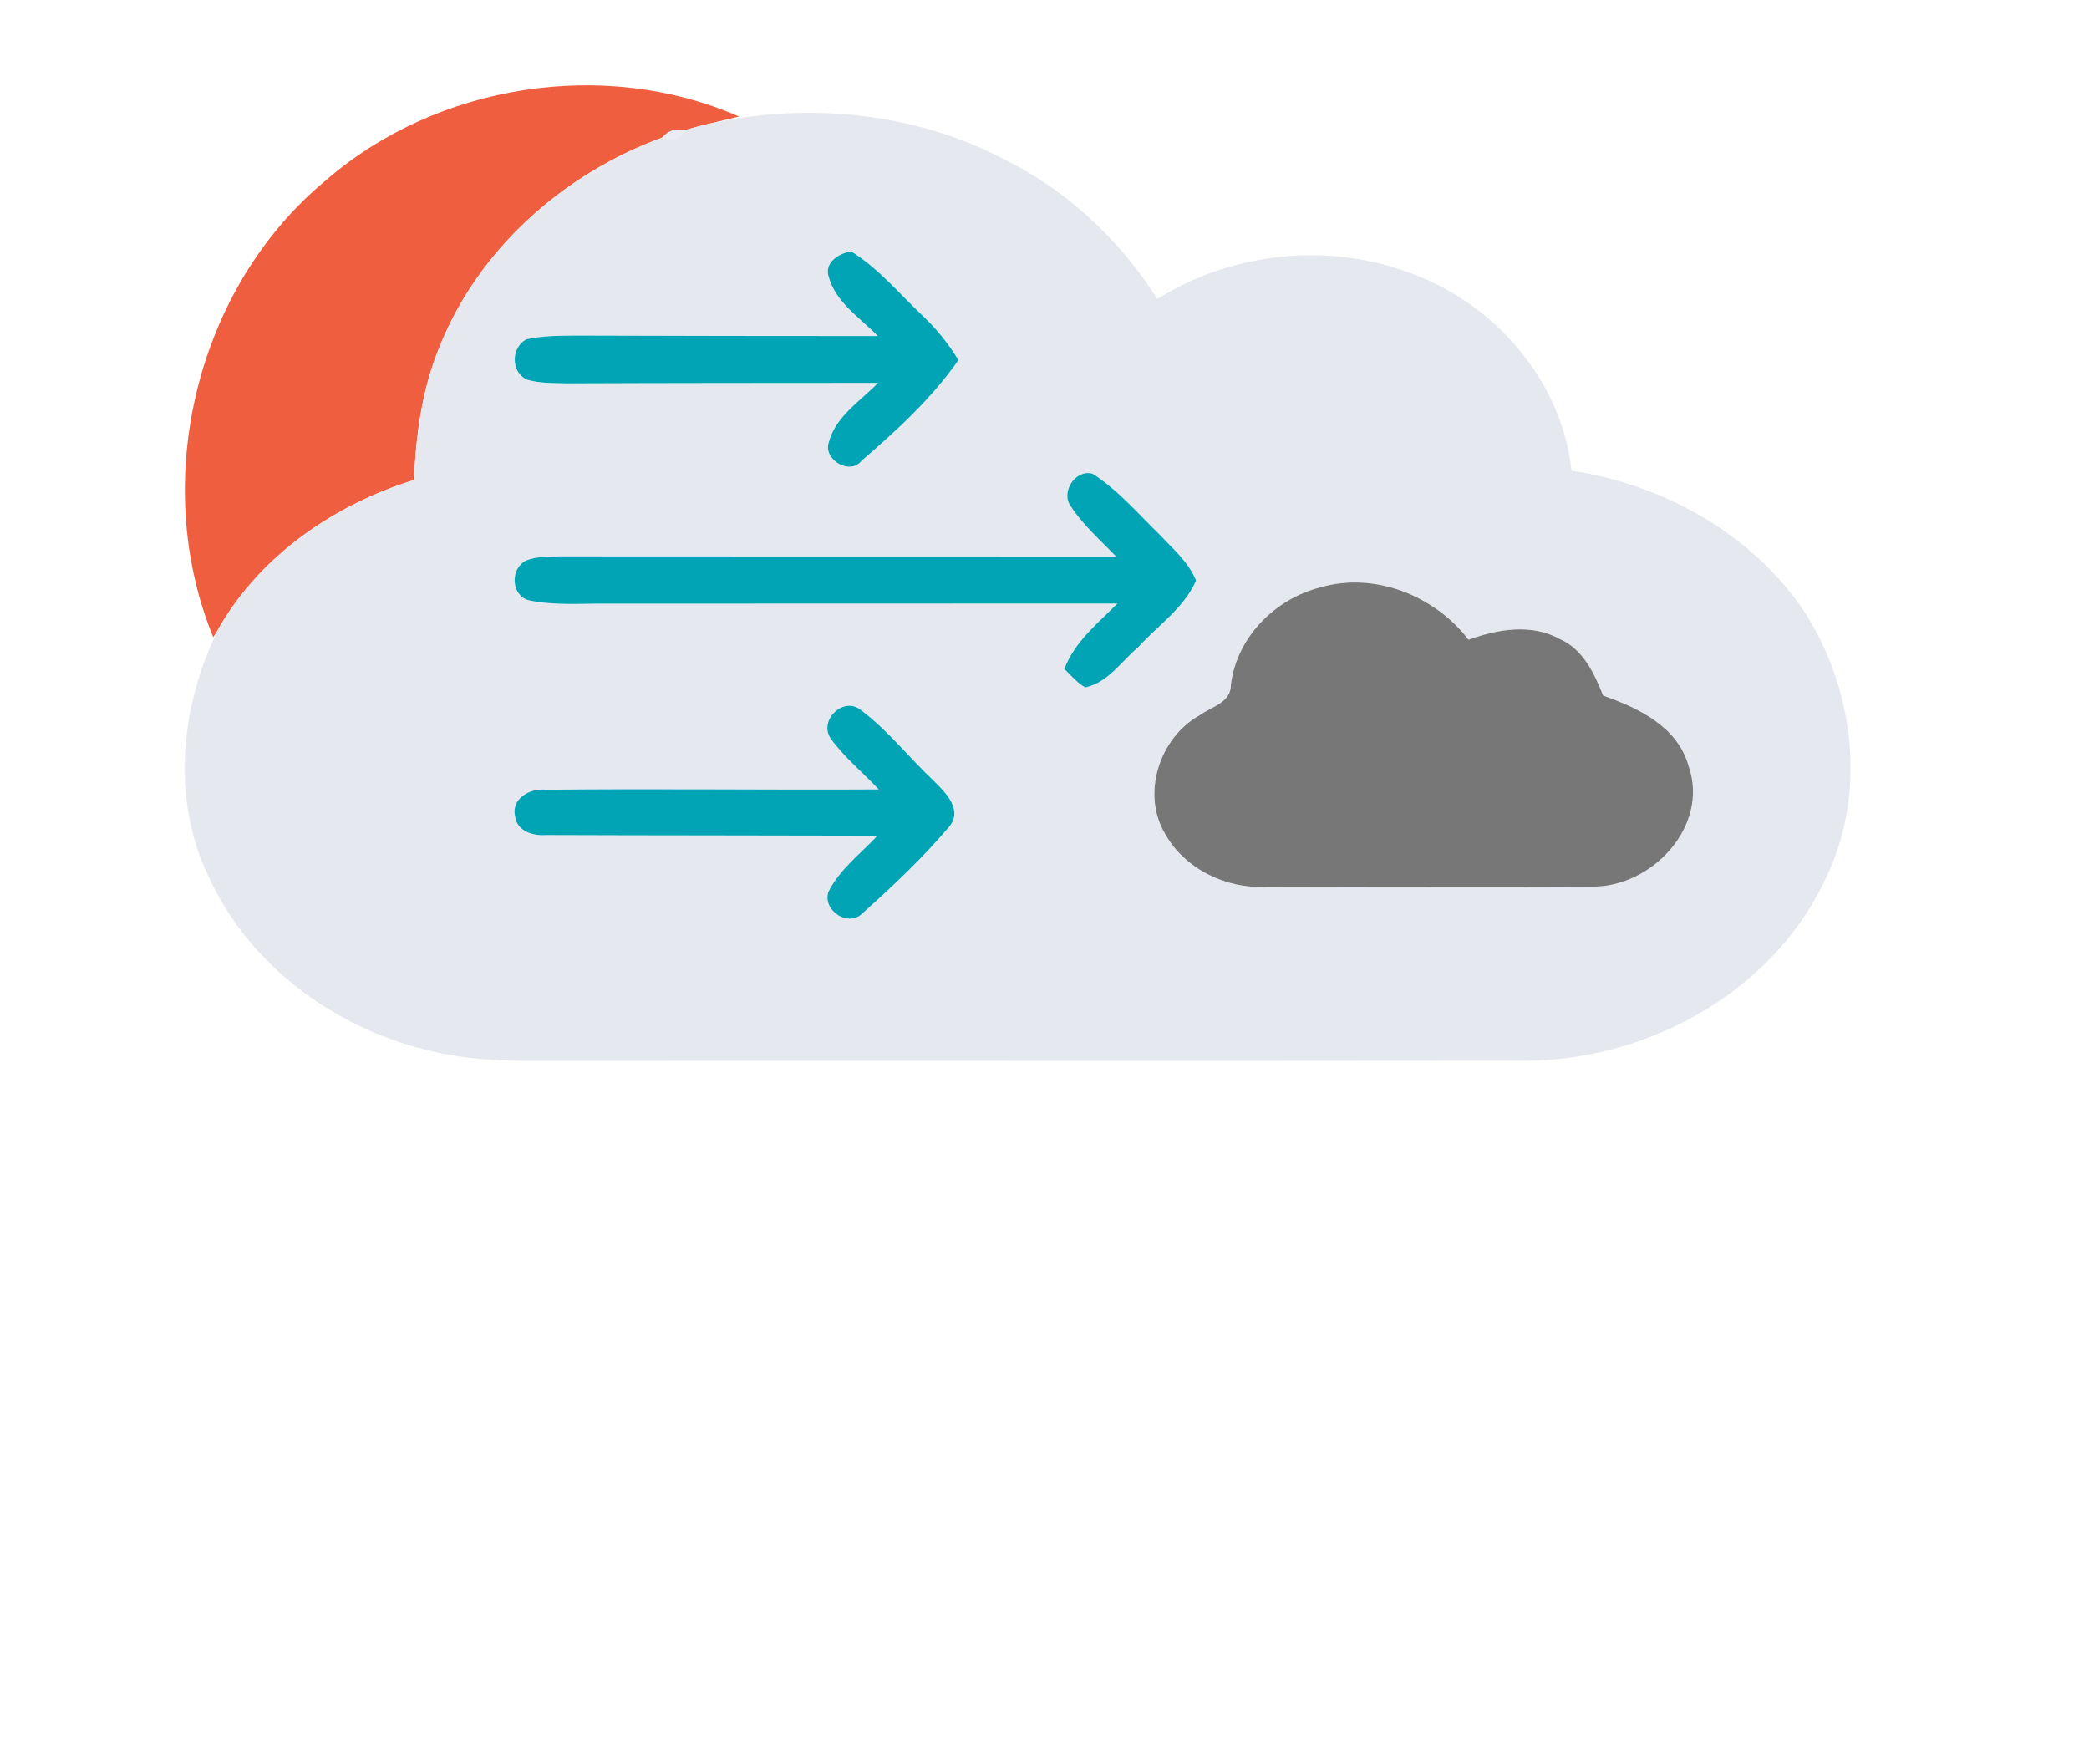
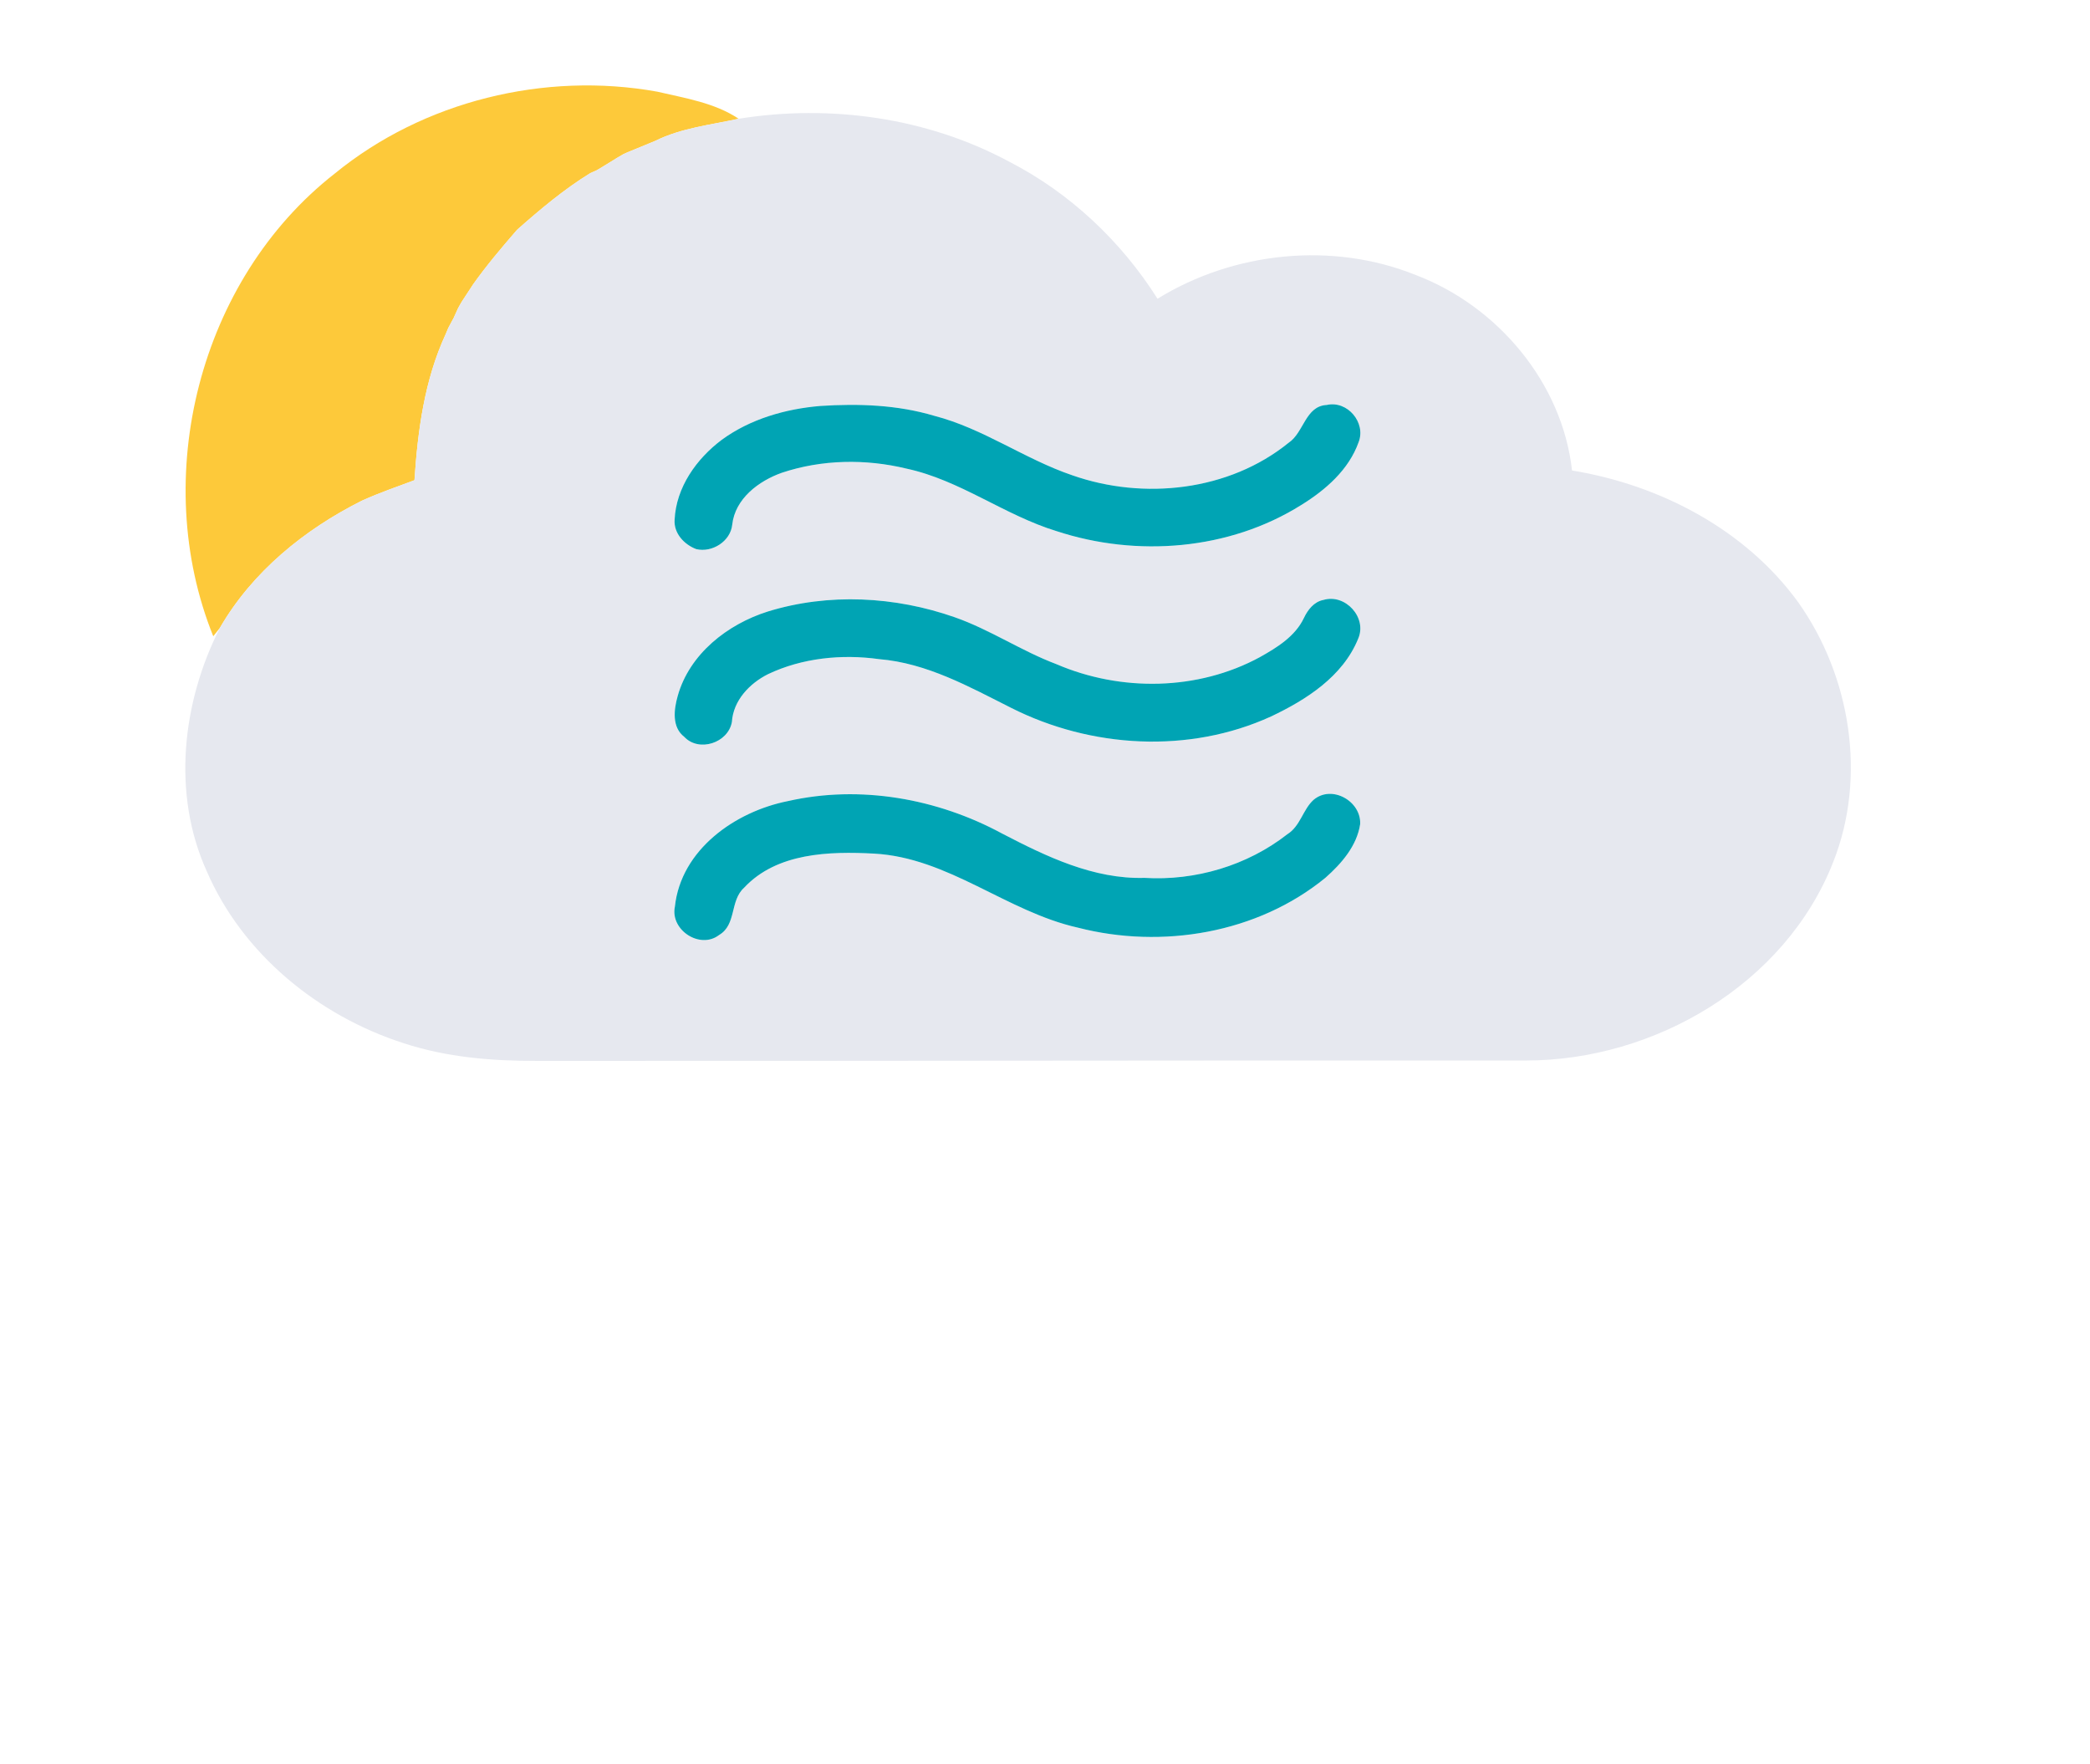
- <svg xmlns="http://www.w3.org/2000/svg" id="weather34 windy 24" width="302pt" height="255pt" viewBox="0 0 302 255" version="1.1">
-   <g id="#f05e40ff">
-     <path fill="#f05e40" opacity="1.00" d=" M 47.07 26.10 C 63.11 12.15 87.36 8.31 106.83 16.85 C 105.73 17.11 103.55 17.64 102.45 17.90 C 101.29 18.17 100.14 18.49 98.99 18.82 C 97.68 18.52 96.59 18.88 95.72 19.90 C 81.45 25.11 69.05 36.11 63.45 50.37 C 60.99 56.40 60.13 62.93 59.85 69.39 C 48.44 72.93 37.83 80.16 31.75 90.61 L 30.83 92.13 C 21.61 69.64 28.32 41.66 47.07 26.10 Z" />
-   </g>
-   <g id="#505153ff">
-     <path fill="#e6e8ef" opacity="1.00" d=" M 102.45 17.90 C 116.68 14.76 132.00 16.20 145.00 22.94 C 154.15 27.45 161.88 34.60 167.31 43.22 C 178.19 36.39 192.22 34.95 204.21 39.60 C 216.24 44.03 225.80 55.14 227.20 68.05 C 240.20 70.01 252.68 76.83 260.34 87.66 C 267.90 98.79 269.98 113.95 264.25 126.32 C 256.91 142.92 238.83 153.13 220.99 153.33 C 173.66 153.39 126.32 153.33 78.99 153.36 C 73.65 153.41 68.25 153.28 63.02 152.10 C 49.04 149.10 36.14 139.87 30.14 126.70 C 24.66 115.32 26.13 101.64 31.75 90.61 C 37.83 80.16 48.44 72.93 59.85 69.39 C 60.13 62.93 60.99 56.40 63.45 50.37 C 69.05 36.11 81.45 25.11 95.72 19.90 C 97.13 20.52 98.22 20.16 98.99 18.82 C 100.14 18.49 101.29 18.17 102.45 17.90 M 119.80 40.01 C 120.82 43.73 124.35 45.95 126.91 48.58 C 112.26 48.57 97.61 48.57 82.97 48.51 C 80.67 48.54 78.35 48.55 76.10 49.05 C 73.86 50.23 73.82 53.81 76.18 54.88 C 78.05 55.43 80.01 55.37 81.94 55.42 C 96.94 55.36 111.94 55.36 126.94 55.35 C 124.37 57.99 120.79 60.21 119.81 63.95 C 118.97 66.45 122.88 68.76 124.54 66.62 C 129.64 62.23 134.70 57.60 138.56 52.05 C 137.11 49.68 135.37 47.50 133.34 45.60 C 129.99 42.42 126.99 38.78 123.03 36.33 C 121.28 36.64 119.14 37.93 119.80 40.01 M 154.78 73.16 C 156.57 75.92 159.09 78.08 161.34 80.45 C 134.53 80.45 107.72 80.45 80.90 80.43 C 79.28 80.50 77.58 80.41 76.04 81.04 C 73.78 82.16 73.84 85.94 76.32 86.75 C 80.16 87.60 84.13 87.21 88.03 87.27 C 112.53 87.24 137.04 87.27 161.54 87.25 C 158.68 90.13 155.34 92.79 153.87 96.71 C 154.84 97.63 155.70 98.72 156.90 99.38 C 160.17 98.68 162.13 95.60 164.56 93.55 C 167.39 90.42 171.18 87.90 172.91 83.93 C 171.85 81.27 169.59 79.36 167.68 77.32 C 164.54 74.27 161.67 70.87 157.96 68.49 C 155.48 67.77 153.31 71.14 154.78 73.16 M 190.89 84.91 C 184.33 86.56 178.80 92.13 177.95 98.95 C 178.00 101.58 175.15 102.15 173.43 103.40 C 167.63 106.62 164.96 114.76 168.45 120.57 C 171.32 125.66 177.29 128.51 183.05 128.21 C 198.71 128.14 214.38 128.26 230.04 128.17 C 238.70 128.38 247.18 119.47 244.11 110.74 C 242.53 105.05 236.89 102.35 231.76 100.56 C 230.49 97.36 228.88 93.88 225.53 92.40 C 221.42 90.10 216.51 90.96 212.30 92.48 C 207.42 86.11 198.74 82.63 190.89 84.91 M 120.12 106.81 C 122.10 109.53 124.74 111.67 127.03 114.12 C 110.99 114.22 94.94 113.98 78.90 114.17 C 76.67 113.90 73.85 115.44 74.47 118.01 C 74.72 120.18 77.08 120.86 78.93 120.72 C 94.90 120.78 110.88 120.76 126.85 120.81 C 124.41 123.44 121.35 125.68 119.74 128.97 C 118.92 131.68 122.68 134.11 124.72 132.00 C 129.13 128.06 133.47 123.95 137.29 119.43 C 139.19 117.01 136.69 114.58 135.04 112.93 C 131.45 109.56 128.39 105.60 124.45 102.64 C 121.92 100.59 118.26 104.17 120.12 106.81 Z" />
-   </g>
-   <g id="#6f453dd1">
-     <path fill="#e6e8ef" opacity="0.82" d=" M 95.72 19.90 C 96.59 18.88 97.68 18.52 98.99 18.82 C 98.22 20.16 97.13 20.52 95.72 19.90 Z" />
-   </g>
-   <g id="#01a4b4ff">
-     <path fill="#01a4b4" opacity="1.00" d=" M 119.80 40.01 C 119.14 37.93 121.28 36.64 123.03 36.33 C 126.99 38.78 129.99 42.42 133.34 45.60 C 135.37 47.50 137.11 49.68 138.56 52.05 C 134.70 57.60 129.64 62.23 124.54 66.62 C 122.88 68.76 118.97 66.45 119.81 63.95 C 120.79 60.21 124.37 57.99 126.94 55.35 C 111.94 55.36 96.94 55.36 81.94 55.42 C 80.01 55.37 78.05 55.43 76.18 54.88 C 73.82 53.81 73.86 50.23 76.10 49.05 C 78.35 48.55 80.67 48.54 82.97 48.51 C 97.61 48.57 112.26 48.57 126.91 48.58 C 124.35 45.95 120.82 43.73 119.80 40.01 Z" />
-     <path fill="#01a4b4" opacity="1.00" d=" M 154.78 73.16 C 153.31 71.14 155.48 67.77 157.96 68.49 C 161.67 70.87 164.54 74.27 167.68 77.32 C 169.59 79.36 171.85 81.27 172.91 83.93 C 171.18 87.90 167.39 90.42 164.56 93.55 C 162.13 95.60 160.17 98.68 156.90 99.38 C 155.70 98.72 154.84 97.63 153.87 96.71 C 155.34 92.79 158.68 90.13 161.54 87.25 C 137.04 87.27 112.53 87.24 88.03 87.27 C 84.13 87.21 80.16 87.60 76.32 86.75 C 73.84 85.94 73.78 82.16 76.04 81.04 C 77.58 80.41 79.28 80.50 80.90 80.43 C 107.72 80.45 134.53 80.45 161.34 80.45 C 159.09 78.08 156.57 75.92 154.78 73.16 Z" />
-     <path fill="#01a4b4" opacity="1.00" d=" M 120.12 106.81 C 118.26 104.17 121.92 100.59 124.45 102.64 C 128.39 105.60 131.45 109.56 135.04 112.93 C 136.69 114.58 139.19 117.01 137.29 119.43 C 133.47 123.95 129.13 128.06 124.72 132.00 C 122.68 134.11 118.92 131.68 119.74 128.97 C 121.35 125.68 124.41 123.44 126.85 120.81 C 110.88 120.76 94.90 120.78 78.93 120.72 C 77.08 120.86 74.72 120.18 74.47 118.01 C 73.85 115.44 76.67 113.90 78.90 114.17 C 94.94 113.98 110.99 114.22 127.03 114.12 C 124.74 111.67 122.10 109.53 120.12 106.81 Z" />
-   </g>
-   <g id="#aca6a6ff">
-     <path fill="#777" opacity="1.00" d=" M 190.89 84.91 C 198.74 82.63 207.42 86.11 212.30 92.48 C 216.51 90.96 221.42 90.10 225.53 92.40 C 228.88 93.88 230.49 97.36 231.76 100.56 C 236.89 102.35 242.53 105.05 244.11 110.74 C 247.18 119.47 238.70 128.38 230.04 128.17 C 214.38 128.26 198.71 128.14 183.05 128.21 C 177.29 128.51 171.32 125.66 168.45 120.57 C 164.96 114.76 167.63 106.62 173.43 103.40 C 175.15 102.15 178.00 101.58 177.95 98.95 C 178.80 92.13 184.33 86.56 190.89 84.91 Z" />
-   </g>
+ <svg xmlns="http://www.w3.org/2000/svg" width="504" height="425.333" viewBox="0 0 378 319">
+   <path fill="hsl(44, 98%, 61%)" d="M60.53 31.4c16.05-13.13 38-18.49 58.35-14.82 5 1.17 10.38 2 14.71 4.9-5.05 1.1-10.31 1.66-15 3.96-.05.02-.15.06-.2.09l-4.76 1.96-.35.15-.51.23-1.08.63-3.11 1.91-.29.17-.43.25-1.08.47c-4.73 2.91-8.99 6.49-13.15 10.16l-.17.17C90.72 44.8 88 48 85.58 51.41c-.03.05-.1.15-.13.2l-1.84 2.81c-.07.11-.21.35-.28.46l-.49.88-.79 1.74-.39.72c-.07.14-.21.4-.28.53l-.29.54-.51 1.2c-3.81 8.27-5.02 17.36-5.62 26.36-3.13 1.16-6.28 2.26-9.32 3.62-.06.03-.18.08-.24.11-10.38 5.21-19.79 12.86-25.65 23.01l-1.18 1.48C26.99 86.35 36.02 50.56 60.53 31.4z" />
+   <path fill="#e6e8ef" d="M133.59 21.48c16.56-2.66 34.11-.23 48.95 7.77 10.97 5.64 20.24 14.38 26.81 24.78 13.82-8.52 31.65-10.38 46.76-4.27 14.76 5.62 26.44 19.46 28.21  35.33 15.88 2.6 31.3 10.63 40.89 23.81 9.5 13.37 12.45 31.6 6.35 47-8.65 22.08-32.32 35.91-55.57 35.9-59.66-.04-119.32.1-178.98.07-8.07.02-16.23-.65-23.94-3.18-15.45-4.94-29.2-16.12-35.7-31.17-6.3-13.96-4.43-30.51 2.38-43.93 5.86-10.15 15.27-17.8 25.65-23.01.06-.03.18-.08.24-.11 3.04-1.36 6.19-2.46 9.32-3.62.6-9 1.81-18.09 5.62-26.36l.51-1.2.29-.54.28-.53.39-.72.79-1.74.49-.88c.07-.11.21-.35.28-.46l1.84-2.81c.03-.05.1-.15.13-.2C88 48 90.72 44.8 93.46 41.63l.17-.17c4.16-3.67 8.42-7.25 13.15-10.16l1.08-.47.43-.25.29-.17 3.11-1.91 1.08-.63.51-.23.35-.15 4.76-1.96c.05-.03.15-.07.2-.09 4.69-2.3 9.95-2.86 15-3.96m14.78 51.94c-6.31.53-12.67 2.35-17.83 6.12-4.58 3.44-8.26 8.6-8.53 14.47-.17 2.45 1.74 4.48 3.91 5.3 2.87.69 6.2-1.4 6.51-4.41.52-4.73 4.8-7.92 8.98-9.4 7.24-2.41 15.14-2.54 22.53-.75 9.71 2.08 17.72 8.43 27.15 11.31 14.5 4.76 31.22 3.46 44.26-4.73 4.39-2.71 8.6-6.37 10.37-11.36 1.38-3.54-2.03-7.58-5.76-6.73-3.88.19-4.13 4.99-6.9 6.84-10.78 8.74-26.21 10.41-39.12 5.88-8.6-2.92-16.09-8.46-24.94-10.75-6.68-2-13.72-2.24-20.63-1.79m90.96 35.09c-1.68.32-2.81 1.79-3.5 3.25-1.58 3.34-4.87 5.35-7.97 7.09-11.2 6.09-25.15 6.28-36.79 1.27-6.33-2.38-11.99-6.24-18.38-8.48-10.79-3.79-22.82-4.43-33.8-1.05-7.31 2.3-14.18 7.66-16.32 15.28-.69 2.44-1.09 5.64 1.18 7.39 2.67 2.85 7.95 1.09 8.62-2.68.25-3.89 3.19-6.98 6.53-8.65 6.17-2.94 13.36-3.66 20.09-2.72 8.65.71 16.31 5 23.9 8.82 14.45 7.29 32.15 8.33 46.99 1.55 6.38-3.02 12.98-7.24 15.75-14.04 1.7-3.84-2.33-8.24-6.3-7.03m-96.81 36.37c-9.55 1.89-19.36 8.77-20.46 19.1-.88 4.22 4.55 7.78 8 5.12 3.19-1.88 1.9-6.2 4.53-8.56 5.91-6.33 15.42-6.59 23.48-6.16 13.49.73 23.98 10.5 36.87 13.39 15.21 3.92 32.49 1.04 44.78-9.02 2.89-2.55 5.69-5.76 6.28-9.7.21-4.15-5.14-7.2-8.44-4.38-1.91 1.72-2.38 4.74-4.72 6.2-7.26 5.68-16.65 8.46-25.85 7.9-9.22.26-17.75-3.86-25.73-8.01-11.71-6.34-25.67-8.84-38.74-5.88z" />
+   <path d="M148.37 73.42c6.91-.45 13.95-.21 20.63 1.79 8.85 2.29 16.34 7.83 24.94 10.75 12.91 4.53 28.34 2.86 39.12-5.88 2.77-1.85 3.02-6.65 6.9-6.84 3.73-.85  7.14 3.19 5.76 6.73-1.77 4.99-5.98 8.65-10.37 11.36-13.04 8.19-29.76 9.49-44.26 4.73-9.43-2.88-17.44-9.23-27.15-11.31-7.39-1.79-15.29-1.66-22.53.75-4.18  1.48-8.46 4.67-8.98 9.4-.31 3.01-3.64 5.1-6.51 4.41-2.17-.82-4.08-2.85-3.91-5.3.27-5.87 3.95-11.03 8.53-14.47 5.16-3.77 11.52-5.59 17.83-6.12zm90.96  35.09c3.97-1.21 8 3.19 6.3 7.03-2.77 6.8-9.37 11.02-15.75 14.04-14.84 6.78-32.54 5.74-46.99-1.55-7.59-3.82-15.25-8.11-23.9-8.82-6.73-.94-13.92-.22-20.09  2.72-3.34 1.67-6.28 4.76-6.53 8.65-.67 3.77-5.95 5.53-8.62 2.68-2.27-1.75-1.87-4.95-1.18-7.39 2.14-7.62 9.01-12.98 16.32-15.28 10.98-3.38 23.01-2.74 33.8  1.05 6.39 2.24 12.05 6.1 18.38 8.48 11.64 5.01 25.59 4.82 36.79-1.27 3.1-1.74 6.39-3.75 7.97-7.09.69-1.46 1.82-2.93 3.5-3.25zm-96.81 36.37c13.07-2.96  27.03-.46 38.74 5.88 7.98 4.15 16.51 8.27 25.73 8.01 9.2.56 18.59-2.22 25.85-7.9 2.34-1.46 2.81-4.48 4.72-6.2 3.3-2.82 8.65.23 8.44 4.38-.59 3.94-3.39  7.15-6.28 9.7-12.29 10.06-29.57 12.94-44.78 9.02-12.89-2.89-23.38-12.66-36.87-13.39-8.06-.43-17.57-.17-23.48 6.16-2.63 2.36-1.34 6.68-4.53 8.56-3.45  2.66-8.88-.9-8-5.12 1.1-10.33 10.91-17.21 20.46-19.1z" fill="#00a4b4" />
</svg>
